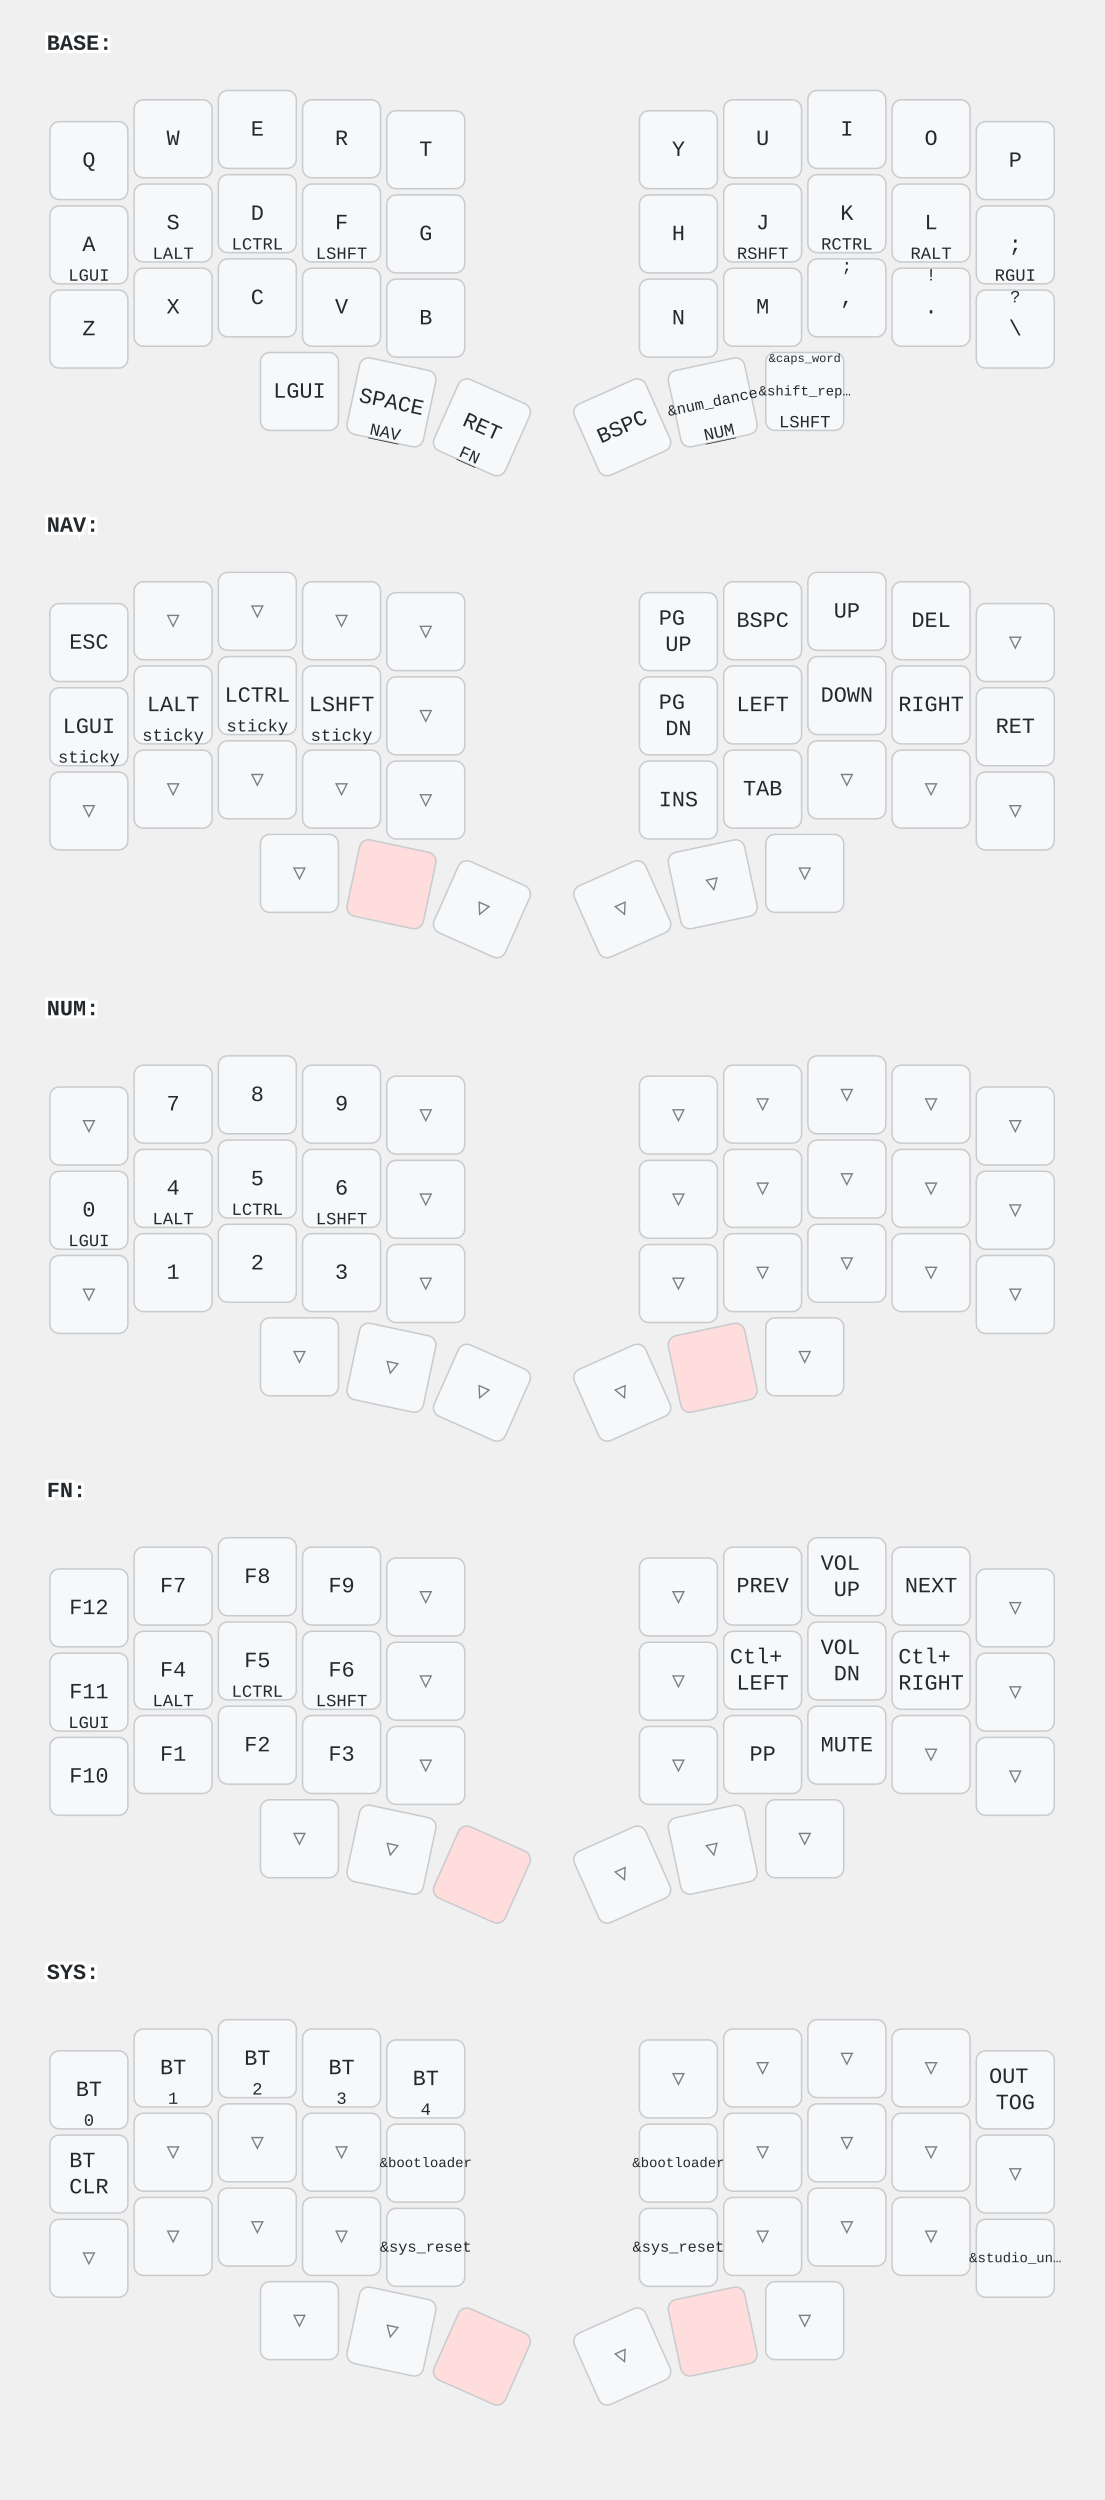
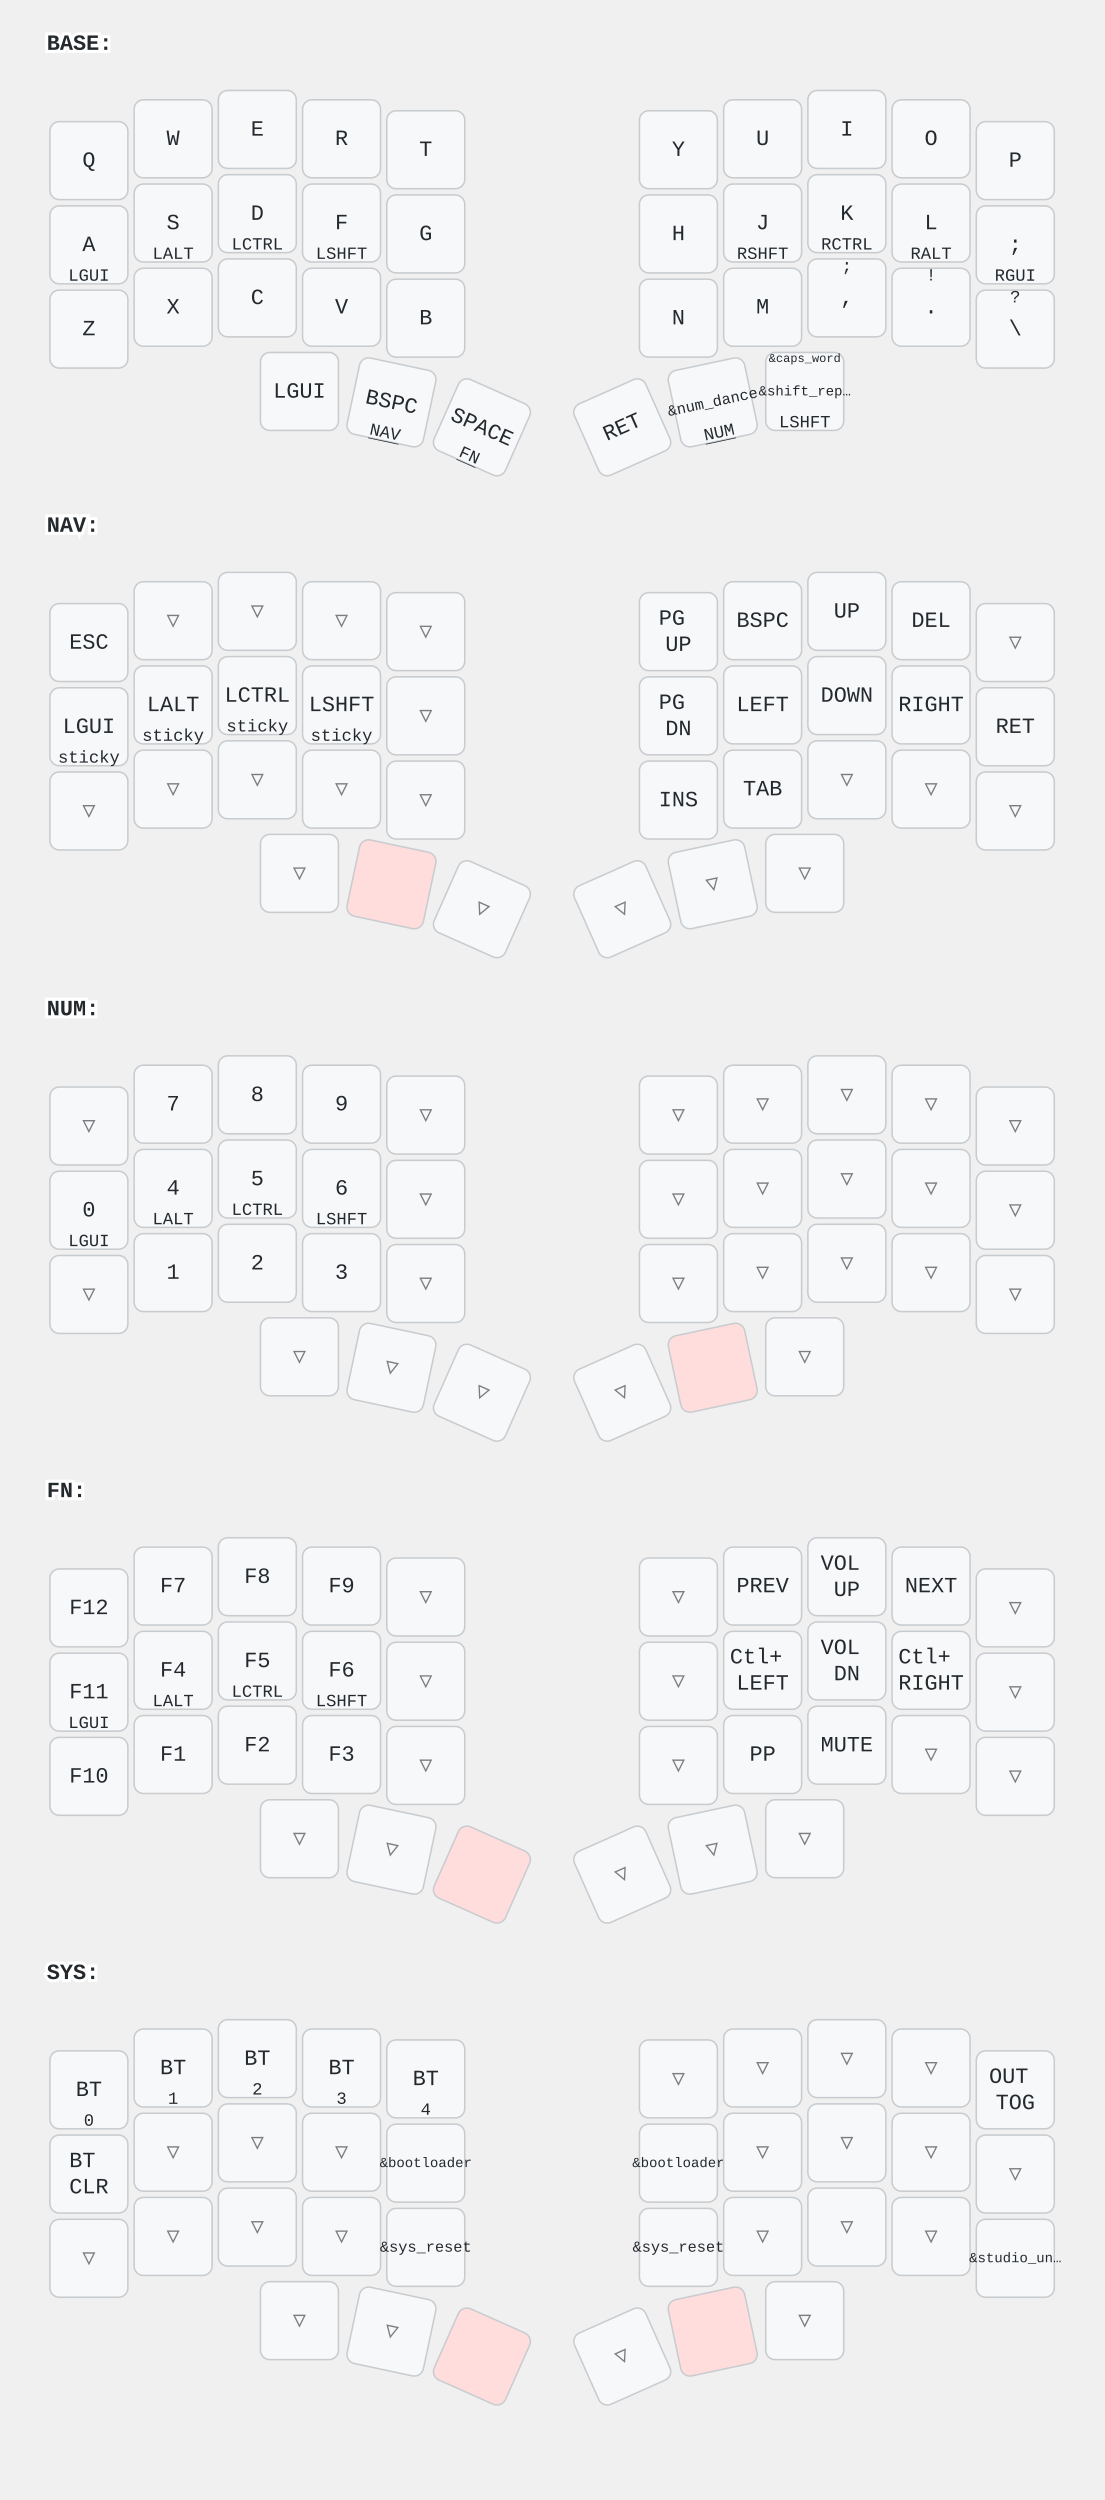
<svg xmlns="http://www.w3.org/2000/svg" width="708" height="1603" viewBox="0 0 708 1603" class="keymap">
  <style>/* inherit to force styles through use tags */
svg path {
    fill: inherit;
}

/* font and background color specifications */
svg.keymap {
    font-family: SFMono-Regular,Consolas,Liberation Mono,Menlo,monospace;
    font-size: 14px;
    font-kerning: normal;
    text-rendering: optimizeLegibility;
    fill: #24292e;
}

/* default key styling */
rect.key {
    fill: #f6f8fa;
}

rect.key, rect.combo {
    stroke: #c9cccf;
    stroke-width: 1;
}

/* default key side styling, only used is draw_key_sides is set */
rect.side {
    filter: brightness(90%);
}

/* color accent for combo boxes */
rect.combo, rect.combo-separate {
    fill: #cdf;
}

/* color accent for held keys */
rect.held, rect.combo.held {
    fill: #fdd;
}

/* color accent for ghost (optional) keys */
rect.ghost, rect.combo.ghost {
    stroke-dasharray: 4, 4;
    stroke-width: 2;
}

text {
    text-anchor: middle;
    dominant-baseline: middle;
}

/* styling for layer labels */
text.label {
    font-weight: bold;
    text-anchor: start;
    stroke: white;
    stroke-width: 4;
    paint-order: stroke;
}

/* styling for optional footer */
text.footer {
    text-anchor: end;
    dominant-baseline: auto;
    stroke: white;
    stroke-width: 4;
    paint-order: stroke;
}

/* styling for combo tap, and key non-tap label text */
text.combo, text.hold, text.shifted, text.left, text.right, text.tl, text.tr, text.bl, text.br {
    font-size: 11px;
}

text.hold, text.bl, text.br {
    text-anchor: middle;
    dominant-baseline: auto;
}

text.shifted, text.tl, text.tr {
    text-anchor: middle;
    dominant-baseline: hanging;
}

text.left, text.tl, text.bl {
    text-anchor: start;
}

text.right, text.tr, text.br {
    text-anchor: end;
}

text.layer-activator {
    text-decoration: underline;
}

/* styling for hold/shifted label text in combo box */
text.combo.hold, text.combo.shifted, text.combo.left, text.combo.right {
    font-size: 8px;
}

/* lighter symbol for transparent keys */
text.trans {
    fill: #7b7e81;
}

/* styling for combo dendrons */
path.combo {
    stroke-width: 1;
    stroke: gray;
    fill: none;
}

/* Start Tabler Icons Cleanup */
/* cannot use height/width with glyphs */
.icon-tabler &gt; path {
    fill: inherit;
    stroke: inherit;
    stroke-width: 2;
}
/* hide tabler's default box */
.icon-tabler &gt; path[stroke="none"][fill="none"] {
    visibility: hidden;
}
/* End Tabler Icons Cleanup */

svg { font-family: SFMono-Regular, ui-monospace, monospace; font-size: 12px; }
</style>
  <g transform="translate(30, 0)" class="layer-BASE">
    <text x="0" y="28" class="label" id="BASE">BASE:</text>
    <g transform="translate(0, 56)">
      <g transform="translate(27, 47)" class="key keypos-0">
        <rect rx="6" ry="6" x="-25" y="-25" width="50" height="50" class="key" />
        <text x="0" y="0" class="key tap">Q</text>
      </g>
      <g transform="translate(81, 33)" class="key keypos-1">
        <rect rx="6" ry="6" x="-25" y="-25" width="50" height="50" class="key" />
        <text x="0" y="0" class="key tap">W</text>
      </g>
      <g transform="translate(135, 27)" class="key keypos-2">
        <rect rx="6" ry="6" x="-25" y="-25" width="50" height="50" class="key" />
        <text x="0" y="0" class="key tap">E</text>
      </g>
      <g transform="translate(189, 33)" class="key keypos-3">
        <rect rx="6" ry="6" x="-25" y="-25" width="50" height="50" class="key" />
        <text x="0" y="0" class="key tap">R</text>
      </g>
      <g transform="translate(243, 40)" class="key keypos-4">
        <rect rx="6" ry="6" x="-25" y="-25" width="50" height="50" class="key" />
        <text x="0" y="0" class="key tap">T</text>
      </g>
      <g transform="translate(405, 40)" class="key keypos-5">
        <rect rx="6" ry="6" x="-25" y="-25" width="50" height="50" class="key" />
        <text x="0" y="0" class="key tap">Y</text>
      </g>
      <g transform="translate(459, 33)" class="key keypos-6">
        <rect rx="6" ry="6" x="-25" y="-25" width="50" height="50" class="key" />
        <text x="0" y="0" class="key tap">U</text>
      </g>
      <g transform="translate(513, 27)" class="key keypos-7">
        <rect rx="6" ry="6" x="-25" y="-25" width="50" height="50" class="key" />
        <text x="0" y="0" class="key tap">I</text>
      </g>
      <g transform="translate(567, 33)" class="key keypos-8">
        <rect rx="6" ry="6" x="-25" y="-25" width="50" height="50" class="key" />
        <text x="0" y="0" class="key tap">O</text>
      </g>
      <g transform="translate(621, 47)" class="key keypos-9">
        <rect rx="6" ry="6" x="-25" y="-25" width="50" height="50" class="key" />
        <text x="0" y="0" class="key tap">P</text>
      </g>
      <g transform="translate(27, 101)" class="key keypos-10">
        <rect rx="6" ry="6" x="-25" y="-25" width="50" height="50" class="key" />
        <text x="0" y="0" class="key tap">A</text>
        <text x="0" y="23" class="key hold">LGUI</text>
      </g>
      <g transform="translate(81, 87)" class="key keypos-11">
        <rect rx="6" ry="6" x="-25" y="-25" width="50" height="50" class="key" />
        <text x="0" y="0" class="key tap">S</text>
        <text x="0" y="23" class="key hold">LALT</text>
      </g>
      <g transform="translate(135, 81)" class="key keypos-12">
        <rect rx="6" ry="6" x="-25" y="-25" width="50" height="50" class="key" />
        <text x="0" y="0" class="key tap">D</text>
        <text x="0" y="23" class="key hold">LCTRL</text>
      </g>
      <g transform="translate(189, 87)" class="key keypos-13">
        <rect rx="6" ry="6" x="-25" y="-25" width="50" height="50" class="key" />
        <text x="0" y="0" class="key tap">F</text>
        <text x="0" y="23" class="key hold">LSHFT</text>
      </g>
      <g transform="translate(243, 94)" class="key keypos-14">
        <rect rx="6" ry="6" x="-25" y="-25" width="50" height="50" class="key" />
        <text x="0" y="0" class="key tap">G</text>
      </g>
      <g transform="translate(405, 94)" class="key keypos-15">
        <rect rx="6" ry="6" x="-25" y="-25" width="50" height="50" class="key" />
        <text x="0" y="0" class="key tap">H</text>
      </g>
      <g transform="translate(459, 87)" class="key keypos-16">
        <rect rx="6" ry="6" x="-25" y="-25" width="50" height="50" class="key" />
        <text x="0" y="0" class="key tap">J</text>
        <text x="0" y="23" class="key hold">RSHFT</text>
      </g>
      <g transform="translate(513, 81)" class="key keypos-17">
        <rect rx="6" ry="6" x="-25" y="-25" width="50" height="50" class="key" />
        <text x="0" y="0" class="key tap">K</text>
        <text x="0" y="23" class="key hold">RCTRL</text>
      </g>
      <g transform="translate(567, 87)" class="key keypos-18">
        <rect rx="6" ry="6" x="-25" y="-25" width="50" height="50" class="key" />
        <text x="0" y="0" class="key tap">L</text>
        <text x="0" y="23" class="key hold">RALT</text>
      </g>
      <g transform="translate(621, 101)" class="key keypos-19">
        <rect rx="6" ry="6" x="-25" y="-25" width="50" height="50" class="key" />
        <text x="0" y="0" class="key tap">;</text>
        <text x="0" y="23" class="key hold">RGUI</text>
      </g>
      <g transform="translate(27, 155)" class="key keypos-20">
        <rect rx="6" ry="6" x="-25" y="-25" width="50" height="50" class="key" />
        <text x="0" y="0" class="key tap">Z</text>
      </g>
      <g transform="translate(81, 141)" class="key keypos-21">
        <rect rx="6" ry="6" x="-25" y="-25" width="50" height="50" class="key" />
        <text x="0" y="0" class="key tap">X</text>
      </g>
      <g transform="translate(135, 135)" class="key keypos-22">
        <rect rx="6" ry="6" x="-25" y="-25" width="50" height="50" class="key" />
        <text x="0" y="0" class="key tap">C</text>
      </g>
      <g transform="translate(189, 141)" class="key keypos-23">
        <rect rx="6" ry="6" x="-25" y="-25" width="50" height="50" class="key" />
        <text x="0" y="0" class="key tap">V</text>
      </g>
      <g transform="translate(243, 148)" class="key keypos-24">
        <rect rx="6" ry="6" x="-25" y="-25" width="50" height="50" class="key" />
        <text x="0" y="0" class="key tap">B</text>
      </g>
      <g transform="translate(405, 148)" class="key keypos-25">
        <rect rx="6" ry="6" x="-25" y="-25" width="50" height="50" class="key" />
        <text x="0" y="0" class="key tap">N</text>
      </g>
      <g transform="translate(459, 141)" class="key keypos-26">
        <rect rx="6" ry="6" x="-25" y="-25" width="50" height="50" class="key" />
        <text x="0" y="0" class="key tap">M</text>
      </g>
      <g transform="translate(513, 135)" class="key keypos-27">
        <rect rx="6" ry="6" x="-25" y="-25" width="50" height="50" class="key" />
        <text x="0" y="0" class="key tap">,</text>
        <text x="0" y="-23" class="key shifted">;</text>
      </g>
      <g transform="translate(567, 141)" class="key keypos-28">
        <rect rx="6" ry="6" x="-25" y="-25" width="50" height="50" class="key" />
        <text x="0" y="0" class="key tap">.</text>
        <text x="0" y="-23" class="key shifted">!</text>
      </g>
      <g transform="translate(621, 155)" class="key keypos-29">
        <rect rx="6" ry="6" x="-25" y="-25" width="50" height="50" class="key" />
        <text x="0" y="0" class="key tap">\</text>
        <text x="0" y="-23" class="key shifted">?</text>
      </g>
      <g transform="translate(162, 195)" class="key keypos-30">
        <rect rx="6" ry="6" x="-25" y="-25" width="50" height="50" class="key" />
        <text x="0" y="0" class="key tap">LGUI</text>
      </g>
      <g transform="translate(221, 202) rotate(12.0)" class="key keypos-31">
        <rect rx="6" ry="6" x="-25" y="-25" width="50" height="50" class="key" />
-         <text x="0" y="0" class="key tap">SPACE</text>
+         <text x="0" y="0" class="key tap">BSPC</text>
        <a href="#NAV">
          <text x="0" y="23" class="key hold layer-activator">NAV</text>
        </a>
      </g>
      <g transform="translate(279, 218) rotate(24.0)" class="key keypos-32">
        <rect rx="6" ry="6" x="-25" y="-25" width="50" height="50" class="key" />
-         <text x="0" y="0" class="key tap">RET</text>
+         <text x="0" y="0" class="key tap">SPACE</text>
        <a href="#FN">
          <text x="0" y="23" class="key hold layer-activator">FN</text>
        </a>
      </g>
      <g transform="translate(369, 218) rotate(-24.0)" class="key keypos-33">
        <rect rx="6" ry="6" x="-25" y="-25" width="50" height="50" class="key" />
-         <text x="0" y="0" class="key tap">BSPC</text>
+         <text x="0" y="0" class="key tap">RET</text>
      </g>
      <g transform="translate(427, 202) rotate(-12.0)" class="key keypos-34">
        <rect rx="6" ry="6" x="-25" y="-25" width="50" height="50" class="key" />
        <text x="0" y="0" class="key tap">
          <tspan style="font-size: 70%">&amp;num_dance</tspan>
        </text>
        <a href="#NUM">
          <text x="0" y="23" class="key hold layer-activator">NUM</text>
        </a>
      </g>
      <g transform="translate(486, 195)" class="key keypos-35">
        <rect rx="6" ry="6" x="-25" y="-25" width="50" height="50" class="key" />
        <text x="0" y="0" class="key tap">
          <tspan style="font-size: 64%">&amp;shift_rep…</tspan>
        </text>
        <text x="0" y="23" class="key hold">LSHFT</text>
        <text x="0" y="-23" class="key shifted">
          <tspan style="font-size: 70%">&amp;caps_word</tspan>
        </text>
      </g>
    </g>
  </g>
  <g transform="translate(30, 309)" class="layer-NAV">
    <text x="0" y="28" class="label" id="NAV">NAV:</text>
    <g transform="translate(0, 56)">
      <g transform="translate(27, 47)" class="key keypos-0">
        <rect rx="6" ry="6" x="-25" y="-25" width="50" height="50" class="key" />
        <text x="0" y="0" class="key tap">ESC</text>
      </g>
      <g transform="translate(81, 33)" class="key trans keypos-1">
        <rect rx="6" ry="6" x="-25" y="-25" width="50" height="50" class="key trans" />
        <text x="0" y="0" class="key trans tap">▽</text>
      </g>
      <g transform="translate(135, 27)" class="key trans keypos-2">
        <rect rx="6" ry="6" x="-25" y="-25" width="50" height="50" class="key trans" />
        <text x="0" y="0" class="key trans tap">▽</text>
      </g>
      <g transform="translate(189, 33)" class="key trans keypos-3">
        <rect rx="6" ry="6" x="-25" y="-25" width="50" height="50" class="key trans" />
        <text x="0" y="0" class="key trans tap">▽</text>
      </g>
      <g transform="translate(243, 40)" class="key trans keypos-4">
        <rect rx="6" ry="6" x="-25" y="-25" width="50" height="50" class="key trans" />
        <text x="0" y="0" class="key trans tap">▽</text>
      </g>
      <g transform="translate(405, 40)" class="key keypos-5">
        <rect rx="6" ry="6" x="-25" y="-25" width="50" height="50" class="key" />
        <text x="0" y="0" class="key tap">
          <tspan x="0" dy="-0.6em">PG</tspan>
          <tspan x="0" dy="1.2em">UP</tspan>
        </text>
      </g>
      <g transform="translate(459, 33)" class="key keypos-6">
        <rect rx="6" ry="6" x="-25" y="-25" width="50" height="50" class="key" />
        <text x="0" y="0" class="key tap">BSPC</text>
      </g>
      <g transform="translate(513, 27)" class="key keypos-7">
        <rect rx="6" ry="6" x="-25" y="-25" width="50" height="50" class="key" />
        <text x="0" y="0" class="key tap">UP</text>
      </g>
      <g transform="translate(567, 33)" class="key keypos-8">
        <rect rx="6" ry="6" x="-25" y="-25" width="50" height="50" class="key" />
        <text x="0" y="0" class="key tap">DEL</text>
      </g>
      <g transform="translate(621, 47)" class="key trans keypos-9">
        <rect rx="6" ry="6" x="-25" y="-25" width="50" height="50" class="key trans" />
        <text x="0" y="0" class="key trans tap">▽</text>
      </g>
      <g transform="translate(27, 101)" class="key keypos-10">
        <rect rx="6" ry="6" x="-25" y="-25" width="50" height="50" class="key" />
        <text x="0" y="0" class="key tap">LGUI</text>
        <text x="0" y="23" class="key hold">sticky</text>
      </g>
      <g transform="translate(81, 87)" class="key keypos-11">
        <rect rx="6" ry="6" x="-25" y="-25" width="50" height="50" class="key" />
        <text x="0" y="0" class="key tap">LALT</text>
        <text x="0" y="23" class="key hold">sticky</text>
      </g>
      <g transform="translate(135, 81)" class="key keypos-12">
        <rect rx="6" ry="6" x="-25" y="-25" width="50" height="50" class="key" />
        <text x="0" y="0" class="key tap">LCTRL</text>
        <text x="0" y="23" class="key hold">sticky</text>
      </g>
      <g transform="translate(189, 87)" class="key keypos-13">
        <rect rx="6" ry="6" x="-25" y="-25" width="50" height="50" class="key" />
        <text x="0" y="0" class="key tap">LSHFT</text>
        <text x="0" y="23" class="key hold">sticky</text>
      </g>
      <g transform="translate(243, 94)" class="key trans keypos-14">
        <rect rx="6" ry="6" x="-25" y="-25" width="50" height="50" class="key trans" />
        <text x="0" y="0" class="key trans tap">▽</text>
      </g>
      <g transform="translate(405, 94)" class="key keypos-15">
        <rect rx="6" ry="6" x="-25" y="-25" width="50" height="50" class="key" />
        <text x="0" y="0" class="key tap">
          <tspan x="0" dy="-0.6em">PG</tspan>
          <tspan x="0" dy="1.2em">DN</tspan>
        </text>
      </g>
      <g transform="translate(459, 87)" class="key keypos-16">
        <rect rx="6" ry="6" x="-25" y="-25" width="50" height="50" class="key" />
        <text x="0" y="0" class="key tap">LEFT</text>
      </g>
      <g transform="translate(513, 81)" class="key keypos-17">
        <rect rx="6" ry="6" x="-25" y="-25" width="50" height="50" class="key" />
        <text x="0" y="0" class="key tap">DOWN</text>
      </g>
      <g transform="translate(567, 87)" class="key keypos-18">
        <rect rx="6" ry="6" x="-25" y="-25" width="50" height="50" class="key" />
        <text x="0" y="0" class="key tap">RIGHT</text>
      </g>
      <g transform="translate(621, 101)" class="key keypos-19">
        <rect rx="6" ry="6" x="-25" y="-25" width="50" height="50" class="key" />
        <text x="0" y="0" class="key tap">RET</text>
      </g>
      <g transform="translate(27, 155)" class="key trans keypos-20">
        <rect rx="6" ry="6" x="-25" y="-25" width="50" height="50" class="key trans" />
        <text x="0" y="0" class="key trans tap">▽</text>
      </g>
      <g transform="translate(81, 141)" class="key trans keypos-21">
        <rect rx="6" ry="6" x="-25" y="-25" width="50" height="50" class="key trans" />
        <text x="0" y="0" class="key trans tap">▽</text>
      </g>
      <g transform="translate(135, 135)" class="key trans keypos-22">
        <rect rx="6" ry="6" x="-25" y="-25" width="50" height="50" class="key trans" />
        <text x="0" y="0" class="key trans tap">▽</text>
      </g>
      <g transform="translate(189, 141)" class="key trans keypos-23">
        <rect rx="6" ry="6" x="-25" y="-25" width="50" height="50" class="key trans" />
        <text x="0" y="0" class="key trans tap">▽</text>
      </g>
      <g transform="translate(243, 148)" class="key trans keypos-24">
        <rect rx="6" ry="6" x="-25" y="-25" width="50" height="50" class="key trans" />
        <text x="0" y="0" class="key trans tap">▽</text>
      </g>
      <g transform="translate(405, 148)" class="key keypos-25">
        <rect rx="6" ry="6" x="-25" y="-25" width="50" height="50" class="key" />
        <text x="0" y="0" class="key tap">INS</text>
      </g>
      <g transform="translate(459, 141)" class="key keypos-26">
        <rect rx="6" ry="6" x="-25" y="-25" width="50" height="50" class="key" />
        <text x="0" y="0" class="key tap">TAB</text>
      </g>
      <g transform="translate(513, 135)" class="key trans keypos-27">
        <rect rx="6" ry="6" x="-25" y="-25" width="50" height="50" class="key trans" />
        <text x="0" y="0" class="key trans tap">▽</text>
      </g>
      <g transform="translate(567, 141)" class="key trans keypos-28">
        <rect rx="6" ry="6" x="-25" y="-25" width="50" height="50" class="key trans" />
        <text x="0" y="0" class="key trans tap">▽</text>
      </g>
      <g transform="translate(621, 155)" class="key trans keypos-29">
        <rect rx="6" ry="6" x="-25" y="-25" width="50" height="50" class="key trans" />
        <text x="0" y="0" class="key trans tap">▽</text>
      </g>
      <g transform="translate(162, 195)" class="key trans keypos-30">
        <rect rx="6" ry="6" x="-25" y="-25" width="50" height="50" class="key trans" />
        <text x="0" y="0" class="key trans tap">▽</text>
      </g>
      <g transform="translate(221, 202) rotate(12.0)" class="key held keypos-31">
        <rect rx="6" ry="6" x="-25" y="-25" width="50" height="50" class="key held" />
      </g>
      <g transform="translate(279, 218) rotate(24.0)" class="key trans keypos-32">
        <rect rx="6" ry="6" x="-25" y="-25" width="50" height="50" class="key trans" />
        <text x="0" y="0" class="key trans tap">▽</text>
      </g>
      <g transform="translate(369, 218) rotate(-24.0)" class="key trans keypos-33">
        <rect rx="6" ry="6" x="-25" y="-25" width="50" height="50" class="key trans" />
        <text x="0" y="0" class="key trans tap">▽</text>
      </g>
      <g transform="translate(427, 202) rotate(-12.0)" class="key trans keypos-34">
        <rect rx="6" ry="6" x="-25" y="-25" width="50" height="50" class="key trans" />
        <text x="0" y="0" class="key trans tap">▽</text>
      </g>
      <g transform="translate(486, 195)" class="key trans keypos-35">
        <rect rx="6" ry="6" x="-25" y="-25" width="50" height="50" class="key trans" />
        <text x="0" y="0" class="key trans tap">▽</text>
      </g>
    </g>
  </g>
  <g transform="translate(30, 619)" class="layer-NUM">
    <text x="0" y="28" class="label" id="NUM">NUM:</text>
    <g transform="translate(0, 56)">
      <g transform="translate(27, 47)" class="key trans keypos-0">
        <rect rx="6" ry="6" x="-25" y="-25" width="50" height="50" class="key trans" />
        <text x="0" y="0" class="key trans tap">▽</text>
      </g>
      <g transform="translate(81, 33)" class="key keypos-1">
        <rect rx="6" ry="6" x="-25" y="-25" width="50" height="50" class="key" />
        <text x="0" y="0" class="key tap">7</text>
      </g>
      <g transform="translate(135, 27)" class="key keypos-2">
        <rect rx="6" ry="6" x="-25" y="-25" width="50" height="50" class="key" />
        <text x="0" y="0" class="key tap">8</text>
      </g>
      <g transform="translate(189, 33)" class="key keypos-3">
        <rect rx="6" ry="6" x="-25" y="-25" width="50" height="50" class="key" />
        <text x="0" y="0" class="key tap">9</text>
      </g>
      <g transform="translate(243, 40)" class="key trans keypos-4">
        <rect rx="6" ry="6" x="-25" y="-25" width="50" height="50" class="key trans" />
        <text x="0" y="0" class="key trans tap">▽</text>
      </g>
      <g transform="translate(405, 40)" class="key trans keypos-5">
        <rect rx="6" ry="6" x="-25" y="-25" width="50" height="50" class="key trans" />
        <text x="0" y="0" class="key trans tap">▽</text>
      </g>
      <g transform="translate(459, 33)" class="key trans keypos-6">
        <rect rx="6" ry="6" x="-25" y="-25" width="50" height="50" class="key trans" />
        <text x="0" y="0" class="key trans tap">▽</text>
      </g>
      <g transform="translate(513, 27)" class="key trans keypos-7">
        <rect rx="6" ry="6" x="-25" y="-25" width="50" height="50" class="key trans" />
        <text x="0" y="0" class="key trans tap">▽</text>
      </g>
      <g transform="translate(567, 33)" class="key trans keypos-8">
        <rect rx="6" ry="6" x="-25" y="-25" width="50" height="50" class="key trans" />
        <text x="0" y="0" class="key trans tap">▽</text>
      </g>
      <g transform="translate(621, 47)" class="key trans keypos-9">
        <rect rx="6" ry="6" x="-25" y="-25" width="50" height="50" class="key trans" />
        <text x="0" y="0" class="key trans tap">▽</text>
      </g>
      <g transform="translate(27, 101)" class="key keypos-10">
        <rect rx="6" ry="6" x="-25" y="-25" width="50" height="50" class="key" />
        <text x="0" y="0" class="key tap">0</text>
        <text x="0" y="23" class="key hold">LGUI</text>
      </g>
      <g transform="translate(81, 87)" class="key keypos-11">
        <rect rx="6" ry="6" x="-25" y="-25" width="50" height="50" class="key" />
        <text x="0" y="0" class="key tap">4</text>
        <text x="0" y="23" class="key hold">LALT</text>
      </g>
      <g transform="translate(135, 81)" class="key keypos-12">
        <rect rx="6" ry="6" x="-25" y="-25" width="50" height="50" class="key" />
        <text x="0" y="0" class="key tap">5</text>
        <text x="0" y="23" class="key hold">LCTRL</text>
      </g>
      <g transform="translate(189, 87)" class="key keypos-13">
        <rect rx="6" ry="6" x="-25" y="-25" width="50" height="50" class="key" />
        <text x="0" y="0" class="key tap">6</text>
        <text x="0" y="23" class="key hold">LSHFT</text>
      </g>
      <g transform="translate(243, 94)" class="key trans keypos-14">
        <rect rx="6" ry="6" x="-25" y="-25" width="50" height="50" class="key trans" />
        <text x="0" y="0" class="key trans tap">▽</text>
      </g>
      <g transform="translate(405, 94)" class="key trans keypos-15">
        <rect rx="6" ry="6" x="-25" y="-25" width="50" height="50" class="key trans" />
        <text x="0" y="0" class="key trans tap">▽</text>
      </g>
      <g transform="translate(459, 87)" class="key trans keypos-16">
        <rect rx="6" ry="6" x="-25" y="-25" width="50" height="50" class="key trans" />
        <text x="0" y="0" class="key trans tap">▽</text>
      </g>
      <g transform="translate(513, 81)" class="key trans keypos-17">
        <rect rx="6" ry="6" x="-25" y="-25" width="50" height="50" class="key trans" />
        <text x="0" y="0" class="key trans tap">▽</text>
      </g>
      <g transform="translate(567, 87)" class="key trans keypos-18">
        <rect rx="6" ry="6" x="-25" y="-25" width="50" height="50" class="key trans" />
        <text x="0" y="0" class="key trans tap">▽</text>
      </g>
      <g transform="translate(621, 101)" class="key trans keypos-19">
        <rect rx="6" ry="6" x="-25" y="-25" width="50" height="50" class="key trans" />
        <text x="0" y="0" class="key trans tap">▽</text>
      </g>
      <g transform="translate(27, 155)" class="key trans keypos-20">
        <rect rx="6" ry="6" x="-25" y="-25" width="50" height="50" class="key trans" />
        <text x="0" y="0" class="key trans tap">▽</text>
      </g>
      <g transform="translate(81, 141)" class="key keypos-21">
        <rect rx="6" ry="6" x="-25" y="-25" width="50" height="50" class="key" />
        <text x="0" y="0" class="key tap">1</text>
      </g>
      <g transform="translate(135, 135)" class="key keypos-22">
        <rect rx="6" ry="6" x="-25" y="-25" width="50" height="50" class="key" />
        <text x="0" y="0" class="key tap">2</text>
      </g>
      <g transform="translate(189, 141)" class="key keypos-23">
        <rect rx="6" ry="6" x="-25" y="-25" width="50" height="50" class="key" />
        <text x="0" y="0" class="key tap">3</text>
      </g>
      <g transform="translate(243, 148)" class="key trans keypos-24">
        <rect rx="6" ry="6" x="-25" y="-25" width="50" height="50" class="key trans" />
        <text x="0" y="0" class="key trans tap">▽</text>
      </g>
      <g transform="translate(405, 148)" class="key trans keypos-25">
        <rect rx="6" ry="6" x="-25" y="-25" width="50" height="50" class="key trans" />
        <text x="0" y="0" class="key trans tap">▽</text>
      </g>
      <g transform="translate(459, 141)" class="key trans keypos-26">
        <rect rx="6" ry="6" x="-25" y="-25" width="50" height="50" class="key trans" />
        <text x="0" y="0" class="key trans tap">▽</text>
      </g>
      <g transform="translate(513, 135)" class="key trans keypos-27">
        <rect rx="6" ry="6" x="-25" y="-25" width="50" height="50" class="key trans" />
        <text x="0" y="0" class="key trans tap">▽</text>
      </g>
      <g transform="translate(567, 141)" class="key trans keypos-28">
        <rect rx="6" ry="6" x="-25" y="-25" width="50" height="50" class="key trans" />
        <text x="0" y="0" class="key trans tap">▽</text>
      </g>
      <g transform="translate(621, 155)" class="key trans keypos-29">
        <rect rx="6" ry="6" x="-25" y="-25" width="50" height="50" class="key trans" />
        <text x="0" y="0" class="key trans tap">▽</text>
      </g>
      <g transform="translate(162, 195)" class="key trans keypos-30">
        <rect rx="6" ry="6" x="-25" y="-25" width="50" height="50" class="key trans" />
        <text x="0" y="0" class="key trans tap">▽</text>
      </g>
      <g transform="translate(221, 202) rotate(12.0)" class="key trans keypos-31">
        <rect rx="6" ry="6" x="-25" y="-25" width="50" height="50" class="key trans" />
        <text x="0" y="0" class="key trans tap">▽</text>
      </g>
      <g transform="translate(279, 218) rotate(24.0)" class="key trans keypos-32">
        <rect rx="6" ry="6" x="-25" y="-25" width="50" height="50" class="key trans" />
        <text x="0" y="0" class="key trans tap">▽</text>
      </g>
      <g transform="translate(369, 218) rotate(-24.0)" class="key trans keypos-33">
        <rect rx="6" ry="6" x="-25" y="-25" width="50" height="50" class="key trans" />
        <text x="0" y="0" class="key trans tap">▽</text>
      </g>
      <g transform="translate(427, 202) rotate(-12.0)" class="key held keypos-34">
        <rect rx="6" ry="6" x="-25" y="-25" width="50" height="50" class="key held" />
      </g>
      <g transform="translate(486, 195)" class="key trans keypos-35">
        <rect rx="6" ry="6" x="-25" y="-25" width="50" height="50" class="key trans" />
        <text x="0" y="0" class="key trans tap">▽</text>
      </g>
    </g>
  </g>
  <g transform="translate(30, 928)" class="layer-FN">
    <text x="0" y="28" class="label" id="FN">FN:</text>
    <g transform="translate(0, 56)">
      <g transform="translate(27, 47)" class="key keypos-0">
        <rect rx="6" ry="6" x="-25" y="-25" width="50" height="50" class="key" />
        <text x="0" y="0" class="key tap">F12</text>
      </g>
      <g transform="translate(81, 33)" class="key keypos-1">
        <rect rx="6" ry="6" x="-25" y="-25" width="50" height="50" class="key" />
        <text x="0" y="0" class="key tap">F7</text>
      </g>
      <g transform="translate(135, 27)" class="key keypos-2">
        <rect rx="6" ry="6" x="-25" y="-25" width="50" height="50" class="key" />
        <text x="0" y="0" class="key tap">F8</text>
      </g>
      <g transform="translate(189, 33)" class="key keypos-3">
        <rect rx="6" ry="6" x="-25" y="-25" width="50" height="50" class="key" />
        <text x="0" y="0" class="key tap">F9</text>
      </g>
      <g transform="translate(243, 40)" class="key trans keypos-4">
        <rect rx="6" ry="6" x="-25" y="-25" width="50" height="50" class="key trans" />
        <text x="0" y="0" class="key trans tap">▽</text>
      </g>
      <g transform="translate(405, 40)" class="key trans keypos-5">
        <rect rx="6" ry="6" x="-25" y="-25" width="50" height="50" class="key trans" />
        <text x="0" y="0" class="key trans tap">▽</text>
      </g>
      <g transform="translate(459, 33)" class="key keypos-6">
        <rect rx="6" ry="6" x="-25" y="-25" width="50" height="50" class="key" />
        <text x="0" y="0" class="key tap">PREV</text>
      </g>
      <g transform="translate(513, 27)" class="key keypos-7">
        <rect rx="6" ry="6" x="-25" y="-25" width="50" height="50" class="key" />
        <text x="0" y="0" class="key tap">
          <tspan x="0" dy="-0.6em">VOL</tspan>
          <tspan x="0" dy="1.2em">UP</tspan>
        </text>
      </g>
      <g transform="translate(567, 33)" class="key keypos-8">
        <rect rx="6" ry="6" x="-25" y="-25" width="50" height="50" class="key" />
        <text x="0" y="0" class="key tap">NEXT</text>
      </g>
      <g transform="translate(621, 47)" class="key trans keypos-9">
        <rect rx="6" ry="6" x="-25" y="-25" width="50" height="50" class="key trans" />
        <text x="0" y="0" class="key trans tap">▽</text>
      </g>
      <g transform="translate(27, 101)" class="key keypos-10">
        <rect rx="6" ry="6" x="-25" y="-25" width="50" height="50" class="key" />
        <text x="0" y="0" class="key tap">F11</text>
        <text x="0" y="23" class="key hold">LGUI</text>
      </g>
      <g transform="translate(81, 87)" class="key keypos-11">
        <rect rx="6" ry="6" x="-25" y="-25" width="50" height="50" class="key" />
        <text x="0" y="0" class="key tap">F4</text>
        <text x="0" y="23" class="key hold">LALT</text>
      </g>
      <g transform="translate(135, 81)" class="key keypos-12">
        <rect rx="6" ry="6" x="-25" y="-25" width="50" height="50" class="key" />
        <text x="0" y="0" class="key tap">F5</text>
        <text x="0" y="23" class="key hold">LCTRL</text>
      </g>
      <g transform="translate(189, 87)" class="key keypos-13">
        <rect rx="6" ry="6" x="-25" y="-25" width="50" height="50" class="key" />
        <text x="0" y="0" class="key tap">F6</text>
        <text x="0" y="23" class="key hold">LSHFT</text>
      </g>
      <g transform="translate(243, 94)" class="key trans keypos-14">
        <rect rx="6" ry="6" x="-25" y="-25" width="50" height="50" class="key trans" />
        <text x="0" y="0" class="key trans tap">▽</text>
      </g>
      <g transform="translate(405, 94)" class="key trans keypos-15">
        <rect rx="6" ry="6" x="-25" y="-25" width="50" height="50" class="key trans" />
        <text x="0" y="0" class="key trans tap">▽</text>
      </g>
      <g transform="translate(459, 87)" class="key keypos-16">
        <rect rx="6" ry="6" x="-25" y="-25" width="50" height="50" class="key" />
        <text x="0" y="0" class="key tap">
          <tspan x="0" dy="-0.6em">Ctl+</tspan>
          <tspan x="0" dy="1.2em">LEFT</tspan>
        </text>
      </g>
      <g transform="translate(513, 81)" class="key keypos-17">
        <rect rx="6" ry="6" x="-25" y="-25" width="50" height="50" class="key" />
        <text x="0" y="0" class="key tap">
          <tspan x="0" dy="-0.6em">VOL</tspan>
          <tspan x="0" dy="1.2em">DN</tspan>
        </text>
      </g>
      <g transform="translate(567, 87)" class="key keypos-18">
        <rect rx="6" ry="6" x="-25" y="-25" width="50" height="50" class="key" />
        <text x="0" y="0" class="key tap">
          <tspan x="0" dy="-0.6em">Ctl+</tspan>
          <tspan x="0" dy="1.2em">RIGHT</tspan>
        </text>
      </g>
      <g transform="translate(621, 101)" class="key trans keypos-19">
        <rect rx="6" ry="6" x="-25" y="-25" width="50" height="50" class="key trans" />
        <text x="0" y="0" class="key trans tap">▽</text>
      </g>
      <g transform="translate(27, 155)" class="key keypos-20">
        <rect rx="6" ry="6" x="-25" y="-25" width="50" height="50" class="key" />
        <text x="0" y="0" class="key tap">F10</text>
      </g>
      <g transform="translate(81, 141)" class="key keypos-21">
        <rect rx="6" ry="6" x="-25" y="-25" width="50" height="50" class="key" />
        <text x="0" y="0" class="key tap">F1</text>
      </g>
      <g transform="translate(135, 135)" class="key keypos-22">
        <rect rx="6" ry="6" x="-25" y="-25" width="50" height="50" class="key" />
        <text x="0" y="0" class="key tap">F2</text>
      </g>
      <g transform="translate(189, 141)" class="key keypos-23">
        <rect rx="6" ry="6" x="-25" y="-25" width="50" height="50" class="key" />
        <text x="0" y="0" class="key tap">F3</text>
      </g>
      <g transform="translate(243, 148)" class="key trans keypos-24">
        <rect rx="6" ry="6" x="-25" y="-25" width="50" height="50" class="key trans" />
        <text x="0" y="0" class="key trans tap">▽</text>
      </g>
      <g transform="translate(405, 148)" class="key trans keypos-25">
        <rect rx="6" ry="6" x="-25" y="-25" width="50" height="50" class="key trans" />
        <text x="0" y="0" class="key trans tap">▽</text>
      </g>
      <g transform="translate(459, 141)" class="key keypos-26">
        <rect rx="6" ry="6" x="-25" y="-25" width="50" height="50" class="key" />
        <text x="0" y="0" class="key tap">PP</text>
      </g>
      <g transform="translate(513, 135)" class="key keypos-27">
        <rect rx="6" ry="6" x="-25" y="-25" width="50" height="50" class="key" />
        <text x="0" y="0" class="key tap">MUTE</text>
      </g>
      <g transform="translate(567, 141)" class="key trans keypos-28">
        <rect rx="6" ry="6" x="-25" y="-25" width="50" height="50" class="key trans" />
        <text x="0" y="0" class="key trans tap">▽</text>
      </g>
      <g transform="translate(621, 155)" class="key trans keypos-29">
        <rect rx="6" ry="6" x="-25" y="-25" width="50" height="50" class="key trans" />
        <text x="0" y="0" class="key trans tap">▽</text>
      </g>
      <g transform="translate(162, 195)" class="key trans keypos-30">
        <rect rx="6" ry="6" x="-25" y="-25" width="50" height="50" class="key trans" />
        <text x="0" y="0" class="key trans tap">▽</text>
      </g>
      <g transform="translate(221, 202) rotate(12.0)" class="key trans keypos-31">
        <rect rx="6" ry="6" x="-25" y="-25" width="50" height="50" class="key trans" />
        <text x="0" y="0" class="key trans tap">▽</text>
      </g>
      <g transform="translate(279, 218) rotate(24.0)" class="key held keypos-32">
        <rect rx="6" ry="6" x="-25" y="-25" width="50" height="50" class="key held" />
      </g>
      <g transform="translate(369, 218) rotate(-24.0)" class="key trans keypos-33">
        <rect rx="6" ry="6" x="-25" y="-25" width="50" height="50" class="key trans" />
        <text x="0" y="0" class="key trans tap">▽</text>
      </g>
      <g transform="translate(427, 202) rotate(-12.0)" class="key trans keypos-34">
        <rect rx="6" ry="6" x="-25" y="-25" width="50" height="50" class="key trans" />
        <text x="0" y="0" class="key trans tap">▽</text>
      </g>
      <g transform="translate(486, 195)" class="key trans keypos-35">
        <rect rx="6" ry="6" x="-25" y="-25" width="50" height="50" class="key trans" />
        <text x="0" y="0" class="key trans tap">▽</text>
      </g>
    </g>
  </g>
  <g transform="translate(30, 1237)" class="layer-SYS">
    <text x="0" y="28" class="label" id="SYS">SYS:</text>
    <g transform="translate(0, 56)">
      <g transform="translate(27, 47)" class="key keypos-0">
        <rect rx="6" ry="6" x="-25" y="-25" width="50" height="50" class="key" />
        <text x="0" y="0" class="key tap">BT</text>
        <text x="0" y="23" class="key hold">0</text>
      </g>
      <g transform="translate(81, 33)" class="key keypos-1">
        <rect rx="6" ry="6" x="-25" y="-25" width="50" height="50" class="key" />
        <text x="0" y="0" class="key tap">BT</text>
        <text x="0" y="23" class="key hold">1</text>
      </g>
      <g transform="translate(135, 27)" class="key keypos-2">
        <rect rx="6" ry="6" x="-25" y="-25" width="50" height="50" class="key" />
        <text x="0" y="0" class="key tap">BT</text>
        <text x="0" y="23" class="key hold">2</text>
      </g>
      <g transform="translate(189, 33)" class="key keypos-3">
        <rect rx="6" ry="6" x="-25" y="-25" width="50" height="50" class="key" />
        <text x="0" y="0" class="key tap">BT</text>
        <text x="0" y="23" class="key hold">3</text>
      </g>
      <g transform="translate(243, 40)" class="key keypos-4">
        <rect rx="6" ry="6" x="-25" y="-25" width="50" height="50" class="key" />
        <text x="0" y="0" class="key tap">BT</text>
        <text x="0" y="23" class="key hold">4</text>
      </g>
      <g transform="translate(405, 40)" class="key trans keypos-5">
        <rect rx="6" ry="6" x="-25" y="-25" width="50" height="50" class="key trans" />
        <text x="0" y="0" class="key trans tap">▽</text>
      </g>
      <g transform="translate(459, 33)" class="key trans keypos-6">
        <rect rx="6" ry="6" x="-25" y="-25" width="50" height="50" class="key trans" />
        <text x="0" y="0" class="key trans tap">▽</text>
      </g>
      <g transform="translate(513, 27)" class="key trans keypos-7">
        <rect rx="6" ry="6" x="-25" y="-25" width="50" height="50" class="key trans" />
        <text x="0" y="0" class="key trans tap">▽</text>
      </g>
      <g transform="translate(567, 33)" class="key trans keypos-8">
        <rect rx="6" ry="6" x="-25" y="-25" width="50" height="50" class="key trans" />
        <text x="0" y="0" class="key trans tap">▽</text>
      </g>
      <g transform="translate(621, 47)" class="key keypos-9">
        <rect rx="6" ry="6" x="-25" y="-25" width="50" height="50" class="key" />
        <text x="0" y="0" class="key tap">
          <tspan x="0" dy="-0.6em">OUT</tspan>
          <tspan x="0" dy="1.2em">TOG</tspan>
        </text>
      </g>
      <g transform="translate(27, 101)" class="key keypos-10">
        <rect rx="6" ry="6" x="-25" y="-25" width="50" height="50" class="key" />
        <text x="0" y="0" class="key tap">
          <tspan x="0" dy="-0.6em">BT</tspan>
          <tspan x="0" dy="1.2em">CLR</tspan>
        </text>
      </g>
      <g transform="translate(81, 87)" class="key trans keypos-11">
        <rect rx="6" ry="6" x="-25" y="-25" width="50" height="50" class="key trans" />
        <text x="0" y="0" class="key trans tap">▽</text>
      </g>
      <g transform="translate(135, 81)" class="key trans keypos-12">
        <rect rx="6" ry="6" x="-25" y="-25" width="50" height="50" class="key trans" />
        <text x="0" y="0" class="key trans tap">▽</text>
      </g>
      <g transform="translate(189, 87)" class="key trans keypos-13">
        <rect rx="6" ry="6" x="-25" y="-25" width="50" height="50" class="key trans" />
        <text x="0" y="0" class="key trans tap">▽</text>
      </g>
      <g transform="translate(243, 94)" class="key keypos-14">
        <rect rx="6" ry="6" x="-25" y="-25" width="50" height="50" class="key" />
        <text x="0" y="0" class="key tap">
          <tspan style="font-size: 64%">&amp;bootloader</tspan>
        </text>
      </g>
      <g transform="translate(405, 94)" class="key keypos-15">
        <rect rx="6" ry="6" x="-25" y="-25" width="50" height="50" class="key" />
        <text x="0" y="0" class="key tap">
          <tspan style="font-size: 64%">&amp;bootloader</tspan>
        </text>
      </g>
      <g transform="translate(459, 87)" class="key trans keypos-16">
        <rect rx="6" ry="6" x="-25" y="-25" width="50" height="50" class="key trans" />
        <text x="0" y="0" class="key trans tap">▽</text>
      </g>
      <g transform="translate(513, 81)" class="key trans keypos-17">
        <rect rx="6" ry="6" x="-25" y="-25" width="50" height="50" class="key trans" />
        <text x="0" y="0" class="key trans tap">▽</text>
      </g>
      <g transform="translate(567, 87)" class="key trans keypos-18">
        <rect rx="6" ry="6" x="-25" y="-25" width="50" height="50" class="key trans" />
        <text x="0" y="0" class="key trans tap">▽</text>
      </g>
      <g transform="translate(621, 101)" class="key trans keypos-19">
        <rect rx="6" ry="6" x="-25" y="-25" width="50" height="50" class="key trans" />
        <text x="0" y="0" class="key trans tap">▽</text>
      </g>
      <g transform="translate(27, 155)" class="key trans keypos-20">
        <rect rx="6" ry="6" x="-25" y="-25" width="50" height="50" class="key trans" />
        <text x="0" y="0" class="key trans tap">▽</text>
      </g>
      <g transform="translate(81, 141)" class="key trans keypos-21">
        <rect rx="6" ry="6" x="-25" y="-25" width="50" height="50" class="key trans" />
        <text x="0" y="0" class="key trans tap">▽</text>
      </g>
      <g transform="translate(135, 135)" class="key trans keypos-22">
        <rect rx="6" ry="6" x="-25" y="-25" width="50" height="50" class="key trans" />
        <text x="0" y="0" class="key trans tap">▽</text>
      </g>
      <g transform="translate(189, 141)" class="key trans keypos-23">
        <rect rx="6" ry="6" x="-25" y="-25" width="50" height="50" class="key trans" />
        <text x="0" y="0" class="key trans tap">▽</text>
      </g>
      <g transform="translate(243, 148)" class="key keypos-24">
        <rect rx="6" ry="6" x="-25" y="-25" width="50" height="50" class="key" />
        <text x="0" y="0" class="key tap">
          <tspan style="font-size: 70%">&amp;sys_reset</tspan>
        </text>
      </g>
      <g transform="translate(405, 148)" class="key keypos-25">
        <rect rx="6" ry="6" x="-25" y="-25" width="50" height="50" class="key" />
        <text x="0" y="0" class="key tap">
          <tspan style="font-size: 70%">&amp;sys_reset</tspan>
        </text>
      </g>
      <g transform="translate(459, 141)" class="key trans keypos-26">
        <rect rx="6" ry="6" x="-25" y="-25" width="50" height="50" class="key trans" />
        <text x="0" y="0" class="key trans tap">▽</text>
      </g>
      <g transform="translate(513, 135)" class="key trans keypos-27">
        <rect rx="6" ry="6" x="-25" y="-25" width="50" height="50" class="key trans" />
        <text x="0" y="0" class="key trans tap">▽</text>
      </g>
      <g transform="translate(567, 141)" class="key trans keypos-28">
        <rect rx="6" ry="6" x="-25" y="-25" width="50" height="50" class="key trans" />
        <text x="0" y="0" class="key trans tap">▽</text>
      </g>
      <g transform="translate(621, 155)" class="key keypos-29">
        <rect rx="6" ry="6" x="-25" y="-25" width="50" height="50" class="key" />
        <text x="0" y="0" class="key tap">
          <tspan style="font-size: 64%">&amp;studio_un…</tspan>
        </text>
      </g>
      <g transform="translate(162, 195)" class="key trans keypos-30">
        <rect rx="6" ry="6" x="-25" y="-25" width="50" height="50" class="key trans" />
        <text x="0" y="0" class="key trans tap">▽</text>
      </g>
      <g transform="translate(221, 202) rotate(12.0)" class="key trans keypos-31">
        <rect rx="6" ry="6" x="-25" y="-25" width="50" height="50" class="key trans" />
        <text x="0" y="0" class="key trans tap">▽</text>
      </g>
      <g transform="translate(279, 218) rotate(24.0)" class="key held keypos-32">
        <rect rx="6" ry="6" x="-25" y="-25" width="50" height="50" class="key held" />
      </g>
      <g transform="translate(369, 218) rotate(-24.0)" class="key trans keypos-33">
        <rect rx="6" ry="6" x="-25" y="-25" width="50" height="50" class="key trans" />
        <text x="0" y="0" class="key trans tap">▽</text>
      </g>
      <g transform="translate(427, 202) rotate(-12.0)" class="key held keypos-34">
        <rect rx="6" ry="6" x="-25" y="-25" width="50" height="50" class="key held" />
      </g>
      <g transform="translate(486, 195)" class="key trans keypos-35">
        <rect rx="6" ry="6" x="-25" y="-25" width="50" height="50" class="key trans" />
        <text x="0" y="0" class="key trans tap">▽</text>
      </g>
    </g>
  </g>
</svg>
